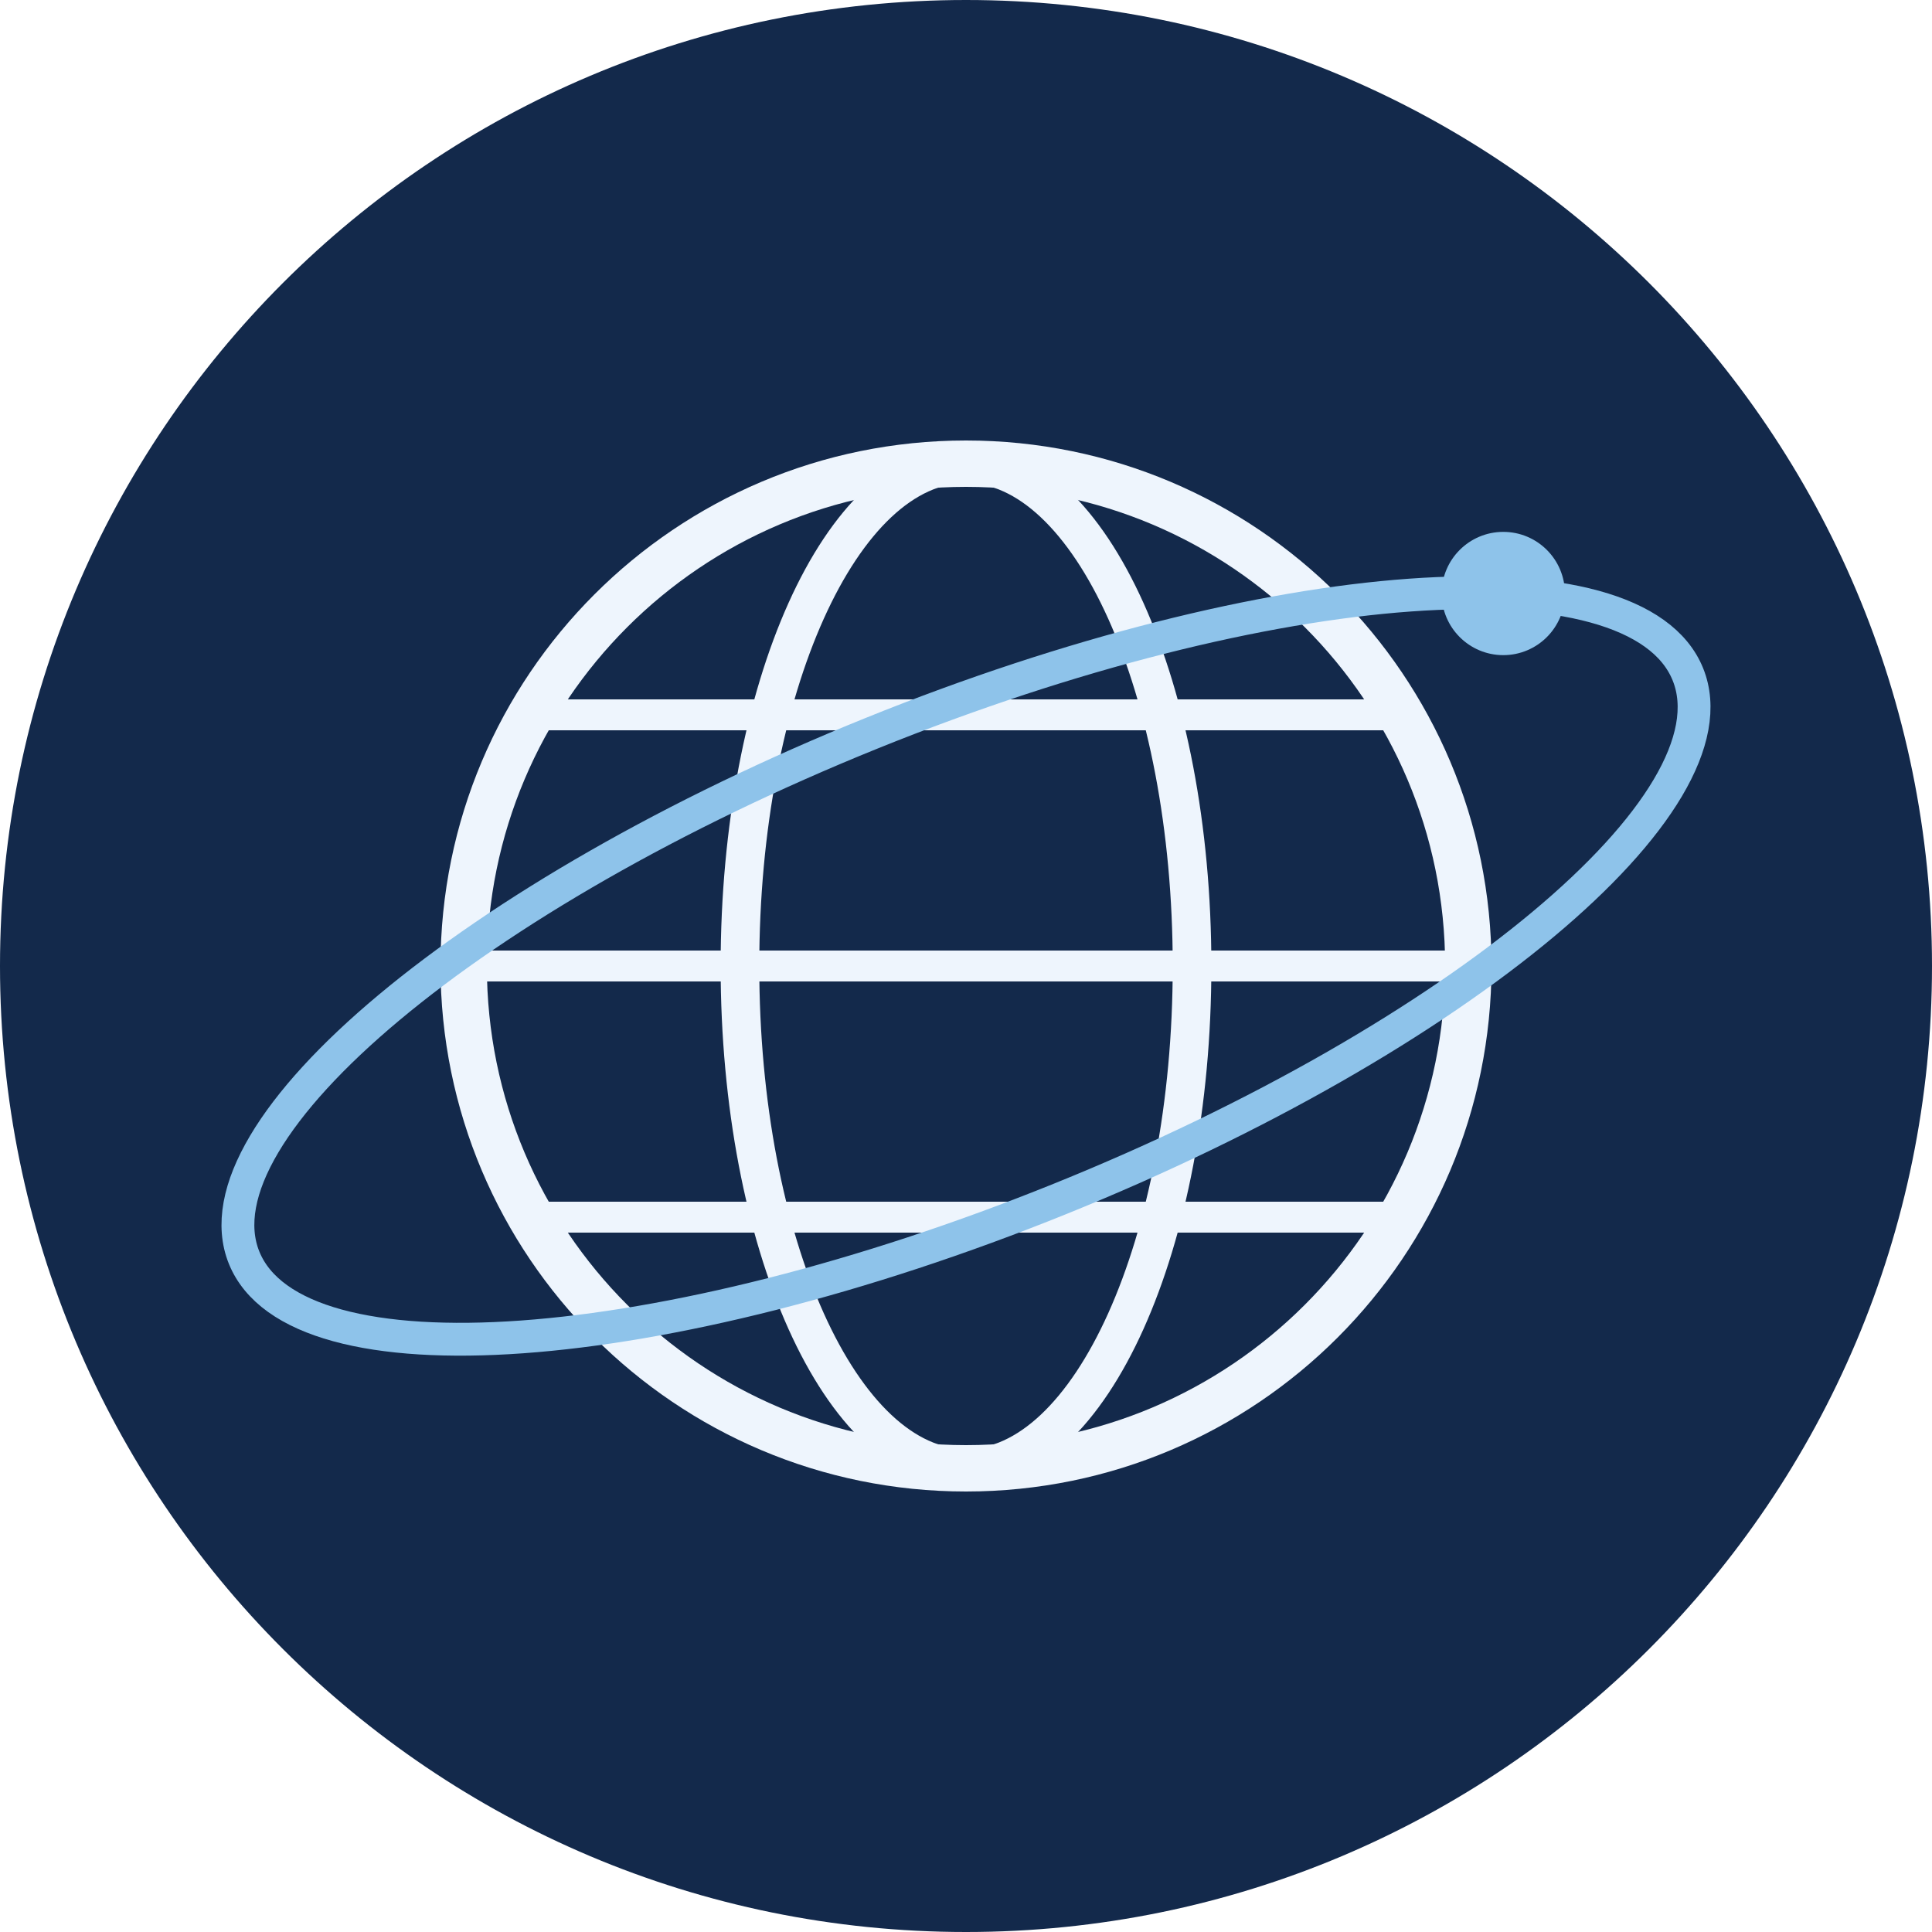
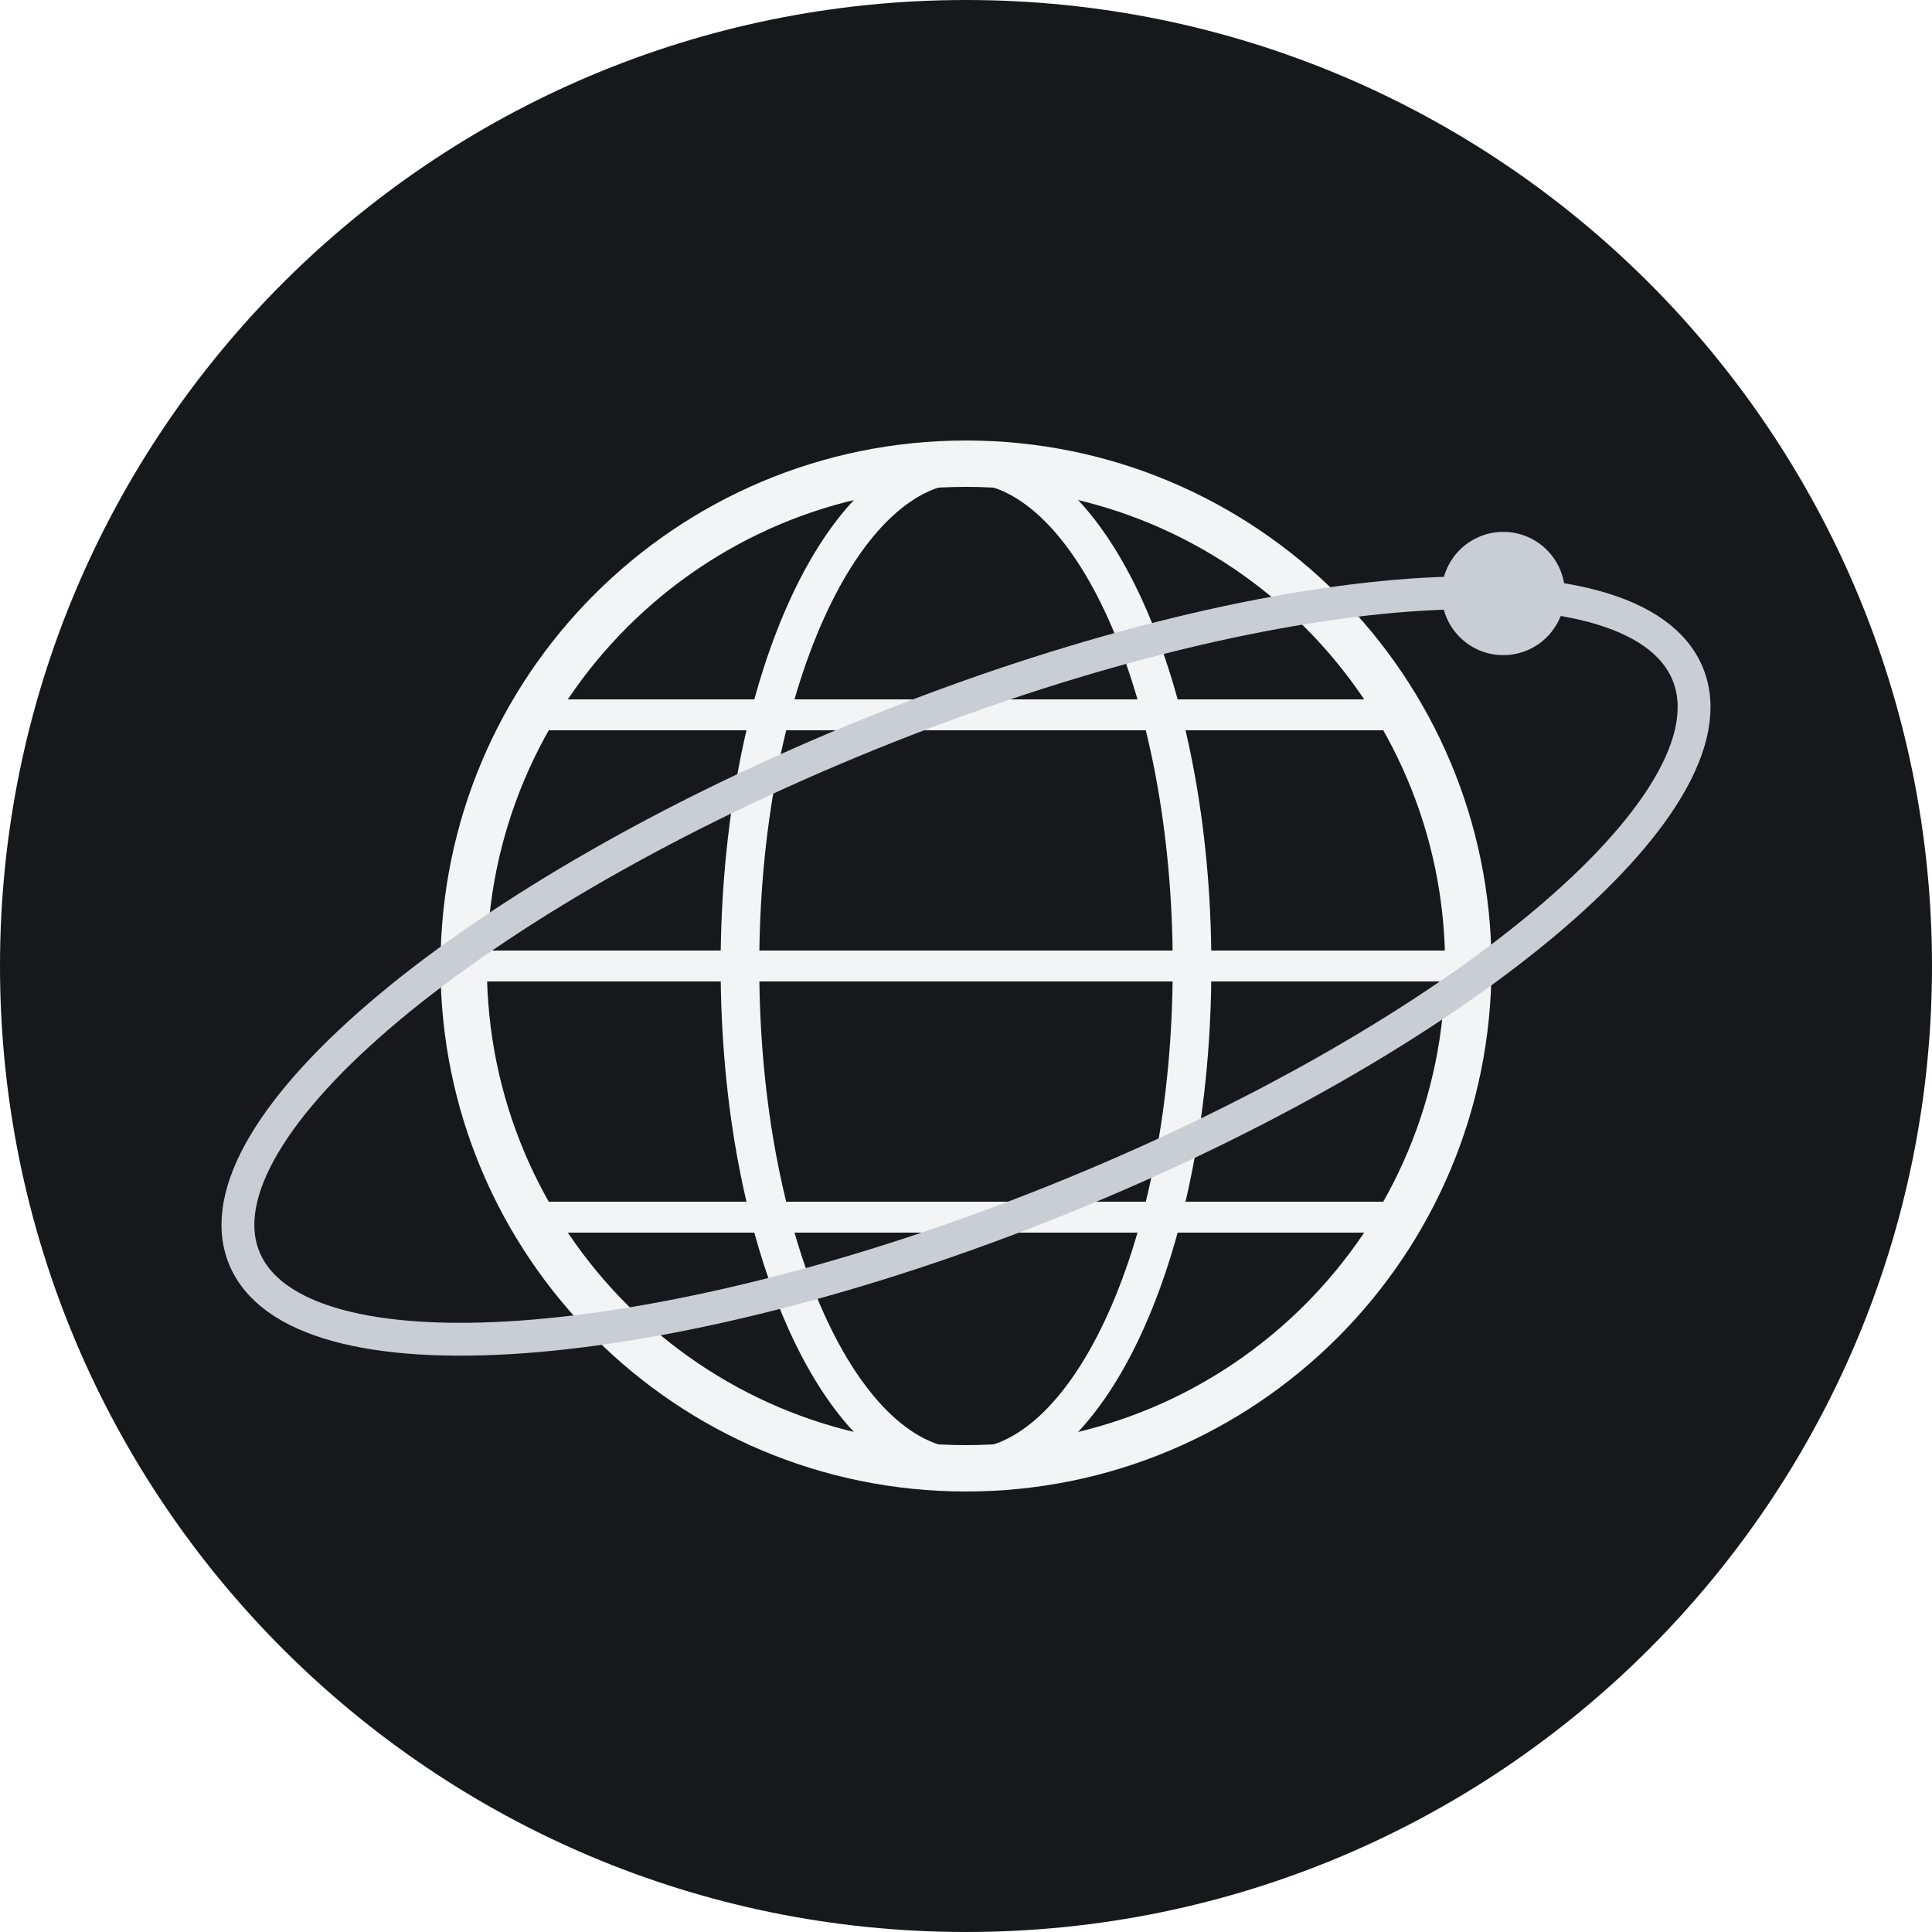
<svg xmlns="http://www.w3.org/2000/svg" viewBox="0 0 100 100" width="100" height="100" role="img" aria-label="Digital Mondo">
  <defs>
    <linearGradient id="gi" gradientUnits="userSpaceOnUse" x1="0" y1="0" x2="100" y2="100">
      <stop offset="0" stop-color="#f7f8fa" />
      <stop offset=".36" stop-color="#b6bcc5" />
      <stop offset=".5" stop-color="#eff1f4" />
      <stop offset=".68" stop-color="#979ea8" />
      <stop offset="1" stop-color="#dfe2e7" />
    </linearGradient>
  </defs>
  <g transform="translate(0.00 0.00) scale(1)">
-     <circle cx="50" cy="50" r="50" fill="#13294b" />
-     <circle cx="50" cy="50" r="26" fill="none" stroke="#eef5fd" stroke-width="2.40" />
-     <ellipse cx="50" cy="50" rx="11.70" ry="26" fill="none" stroke="#eef5fd" stroke-width="2.00" />
-     <path d="M24.00 50 H76.00 M27.38 37.00 H72.62 M27.38 63.00 H72.62" stroke="#eef5fd" stroke-width="1.60" fill="none" />
-     <ellipse cx="50" cy="50" rx="40.30" ry="13.00" transform="rotate(-22 50 50)" fill="none" stroke="#8ec3ea" stroke-width="1.70" />
-     <circle cx="77.81" cy="30.72" r="3.19" fill="#8ec3ea" />
+     <circle cx="50" cy="50" r="50" fill="#16181c" />
+     <circle cx="50" cy="50" r="26" fill="none" stroke="#f3f4f5" stroke-width="2.40" />
+     <ellipse cx="50" cy="50" rx="11.70" ry="26" fill="none" stroke="#f3f4f5" stroke-width="2.00" />
+     <path d="M24.00 50 H76.00 M27.38 37.00 H72.62 M27.38 63.00 H72.62" stroke="#f3f4f5" stroke-width="1.60" fill="none" />
+     <ellipse cx="50" cy="50" rx="40.30" ry="13.00" transform="rotate(-22 50 50)" fill="none" stroke="#c9ced5" stroke-width="1.70" />
+     <circle cx="77.81" cy="30.72" r="3.19" fill="#c9ced5" />
  </g>
</svg>
